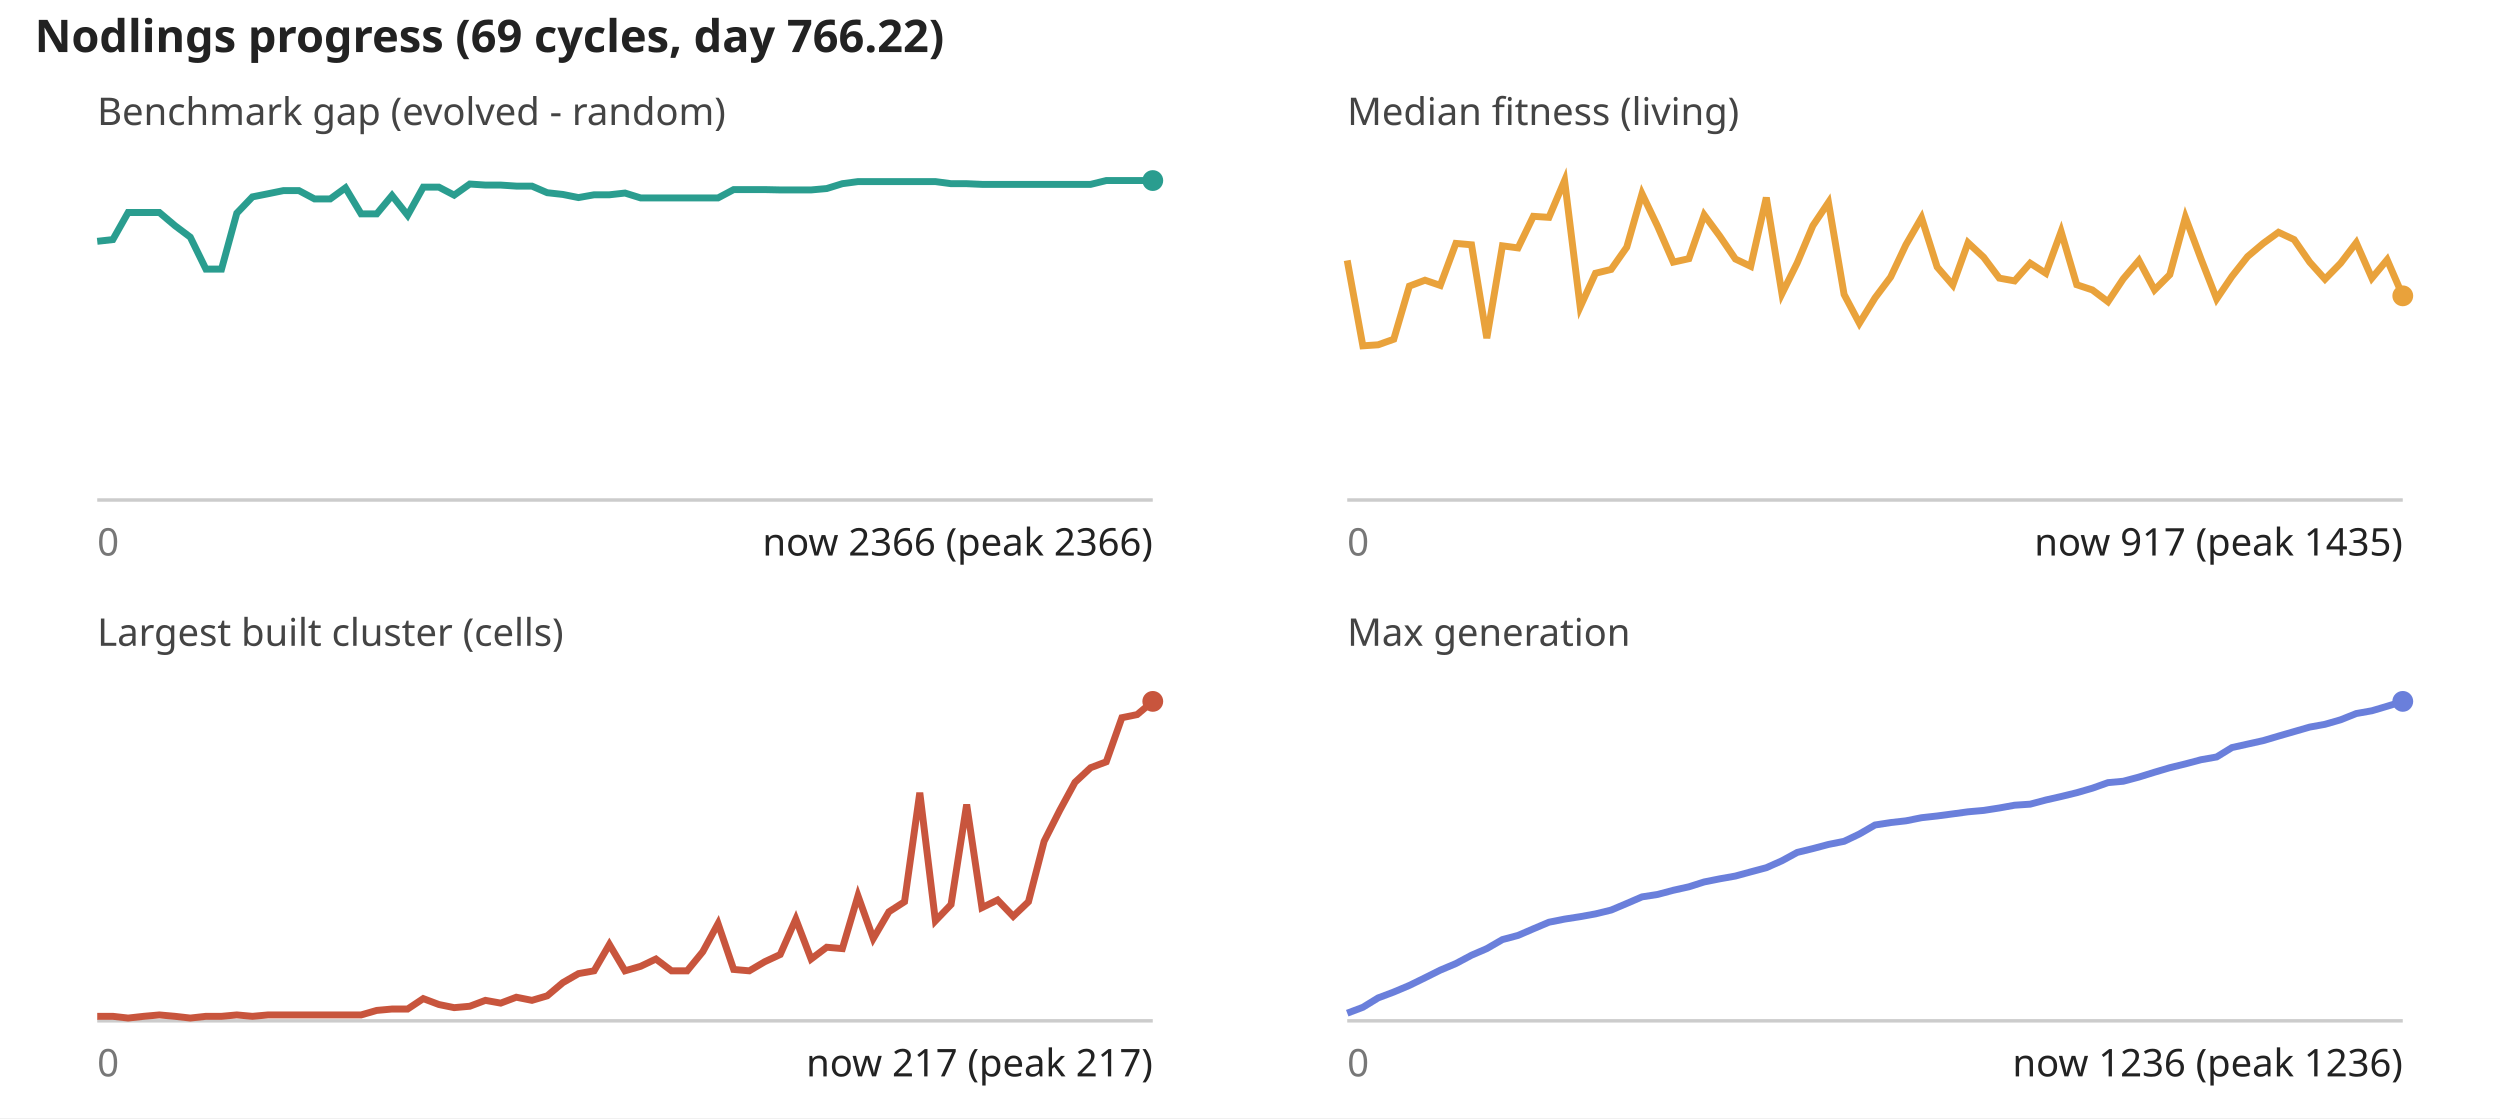
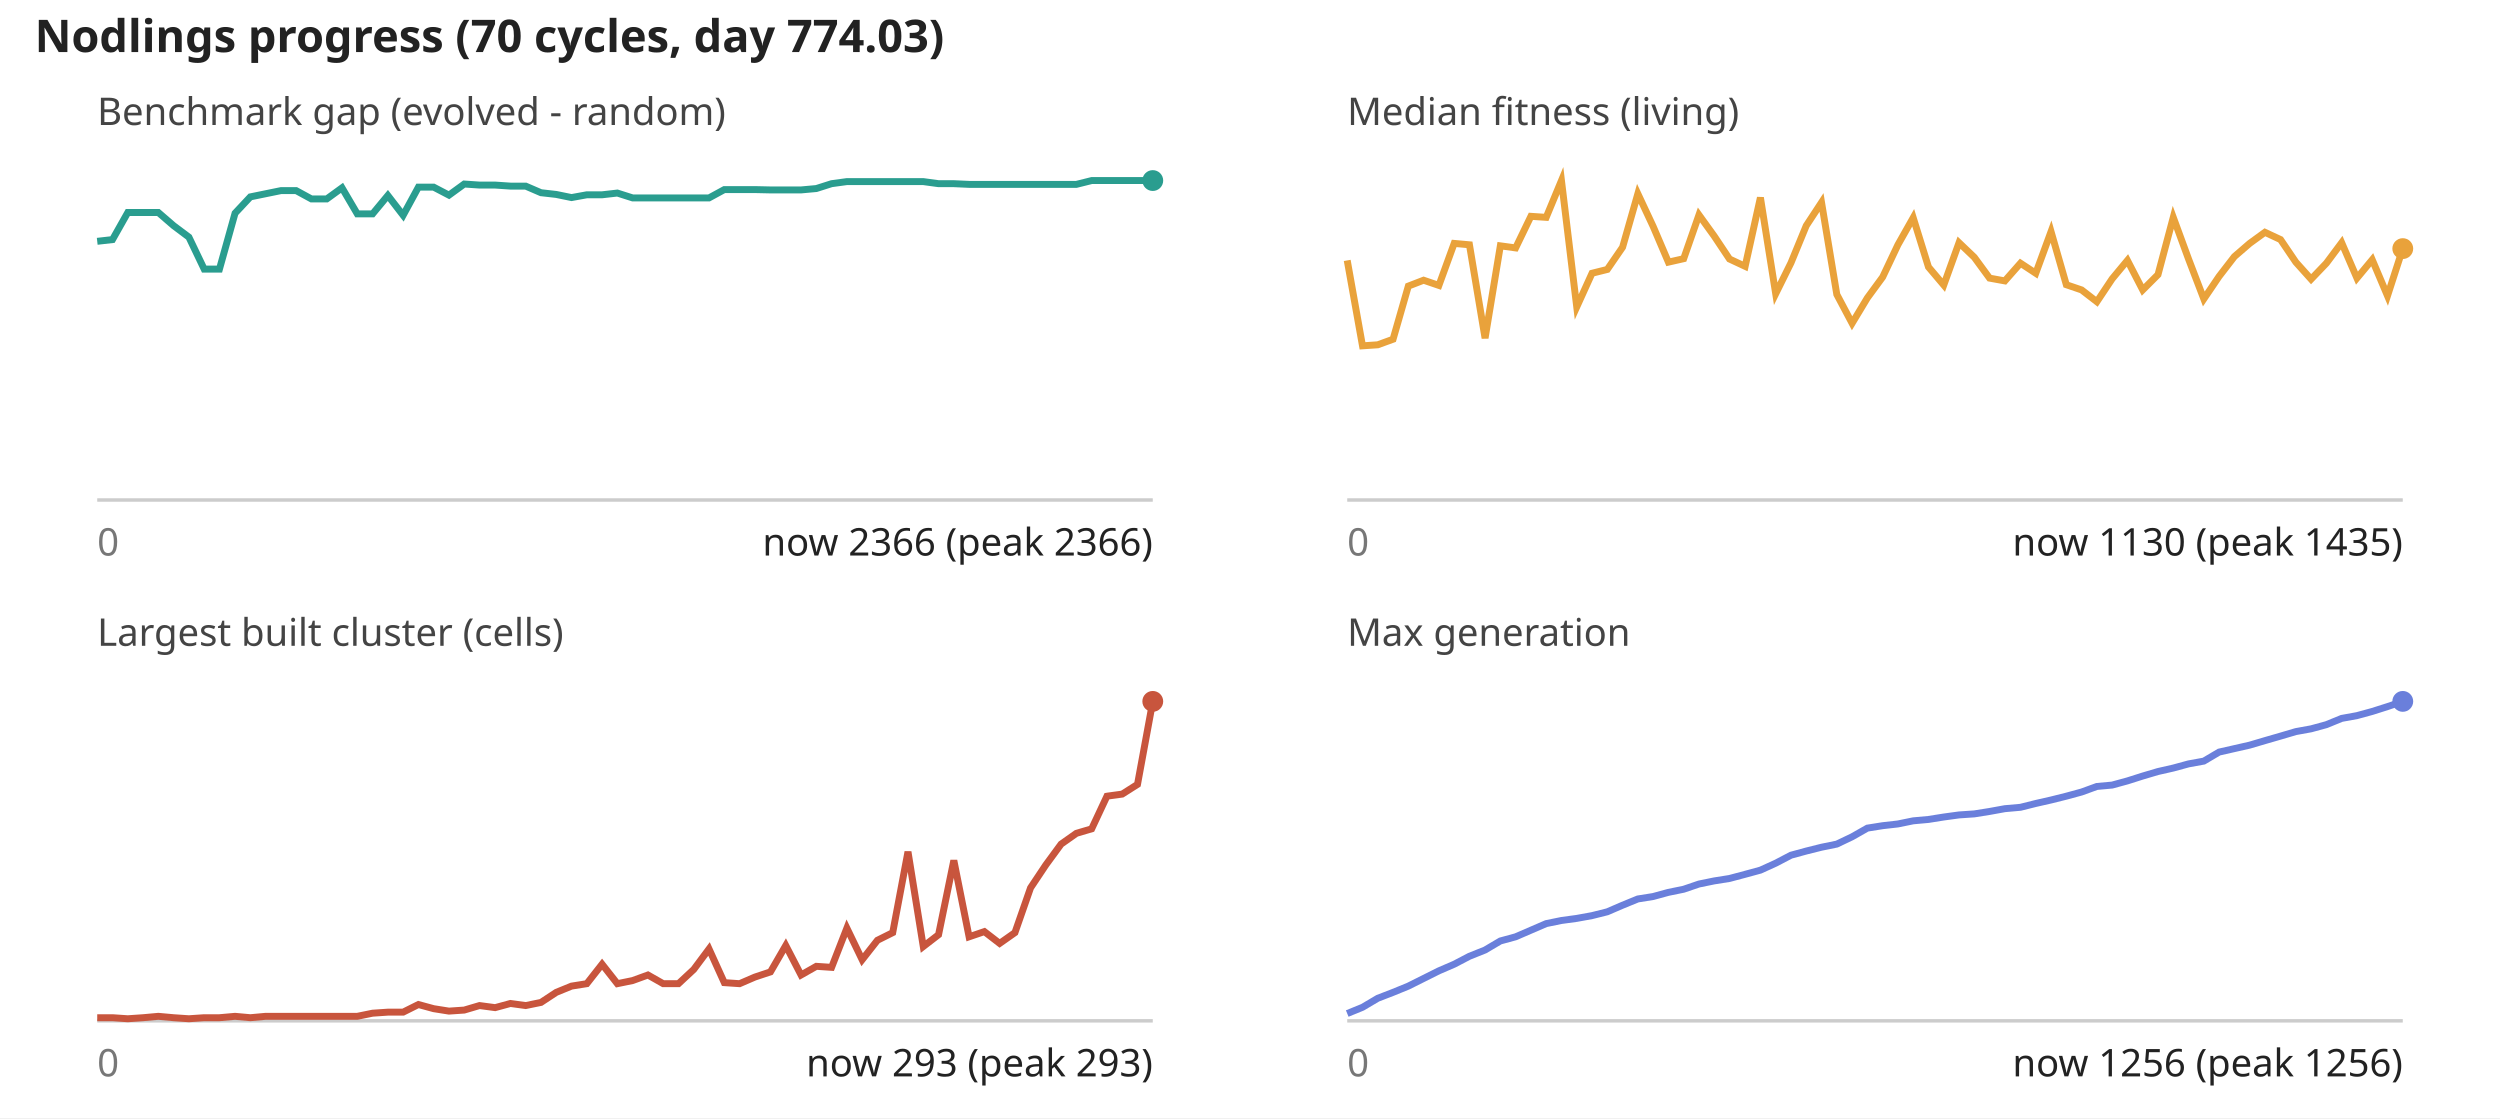
<svg xmlns="http://www.w3.org/2000/svg" viewBox="0 0 720 322" font-family="sans-serif" font-size="11">
  <rect width="100%" height="100%" fill="#fff" />
-   <text x="10" y="15" font-size="13" font-weight="bold" fill="#222">Nodlings progress (69 cycles, day 766.22)</text>
+   <text x="10" y="15" font-size="13" font-weight="bold" fill="#222">Nodlings progress (70 cycles, day 774.03)</text>
  <text x="28" y="36" fill="#444">Benchmark gap (evolved - random)</text>
  <line x1="28" y1="144" x2="332" y2="144" stroke="#ccc" />
-   <polyline fill="none" stroke="#2a9d8f" stroke-width="2" points="28.0,69.5 32.5,69.0 36.9,61.2 41.4,61.2 45.9,61.2 50.4,65.0 54.8,68.3 59.3,77.5 63.8,77.5 68.2,61.4 72.7,56.7 77.2,55.8 81.6,54.9 86.1,54.9 90.6,57.3 95.1,57.3 99.5,54.1 104.0,61.6 108.5,61.6 112.9,56.3 117.4,62.0 121.9,53.9 126.4,53.9 130.8,56.2 135.3,53.0 139.8,53.3 144.2,53.3 148.7,53.6 153.2,53.6 157.6,55.5 162.1,56.0 166.6,56.9 171.1,56.1 175.5,56.1 180.0,55.6 184.5,57.0 188.9,57.0 193.4,57.0 197.9,57.0 202.4,57.0 206.8,57.0 211.3,54.6 215.8,54.6 220.2,54.6 224.7,54.7 229.2,54.7 233.6,54.7 238.1,54.3 242.6,52.9 247.1,52.3 251.5,52.3 256.0,52.3 260.5,52.3 264.9,52.3 269.4,52.3 273.9,52.9 278.4,52.9 282.8,53.1 287.3,53.1 291.8,53.1 296.2,53.1 300.7,53.1 305.2,53.1 309.6,53.1 314.1,53.1 318.6,52.0 323.1,52.0 327.5,52.0 332.0,52.0" />
+   <polyline fill="none" stroke="#2a9d8f" stroke-width="2" points="28.0,69.5 32.4,69.0 36.8,61.2 41.2,61.2 45.6,61.2 50.0,65.0 54.4,68.3 58.8,77.5 63.2,77.5 67.7,61.4 72.1,56.7 76.5,55.8 80.9,54.9 85.3,54.9 89.7,57.3 94.1,57.3 98.5,54.1 102.9,61.6 107.3,61.6 111.7,56.3 116.1,62.0 120.5,53.9 124.9,53.9 129.3,56.2 133.7,53.0 138.1,53.3 142.6,53.3 147.0,53.6 151.4,53.6 155.8,55.5 160.2,56.0 164.6,56.9 169.0,56.1 173.4,56.1 177.8,55.6 182.2,57.0 186.6,57.0 191.0,57.0 195.4,57.0 199.8,57.0 204.2,57.0 208.6,54.6 213.0,54.6 217.4,54.6 221.9,54.7 226.3,54.7 230.7,54.7 235.1,54.3 239.5,52.9 243.9,52.3 248.3,52.3 252.7,52.3 257.1,52.3 261.5,52.3 265.9,52.3 270.3,52.9 274.7,52.9 279.1,53.1 283.5,53.1 287.9,53.1 292.3,53.1 296.8,53.1 301.2,53.1 305.6,53.1 310.0,53.1 314.4,52.0 318.8,52.0 323.2,52.0 327.6,52.0 332.0,52.0" />
  <circle cx="332.0" cy="52.0" r="3" fill="#2a9d8f" />
  <text x="28" y="160" fill="#777">0</text>
  <text x="332" y="160" text-anchor="end" fill="#222">now 2366 (peak 2366)</text>
  <text x="388" y="36" fill="#444">Median fitness (living)</text>
  <line x1="388" y1="144" x2="692" y2="144" stroke="#ccc" />
-   <polyline fill="none" stroke="#e9a23b" stroke-width="2" points="388.0,75.0 392.5,99.6 396.9,99.3 401.4,97.7 405.9,82.4 410.4,80.7 414.8,82.2 419.3,70.1 423.8,70.5 428.2,97.4 432.7,70.8 437.2,71.4 441.6,62.3 446.1,62.6 450.6,52.0 455.1,88.4 459.5,78.7 464.0,77.6 468.5,71.2 472.9,55.8 477.4,65.2 481.9,75.5 486.4,74.5 490.8,61.9 495.3,68.0 499.8,74.6 504.2,76.7 508.7,56.9 513.2,84.6 517.6,75.7 522.1,65.0 526.6,58.3 531.1,84.8 535.5,93.1 540.0,85.8 544.5,79.8 548.9,70.5 553.4,62.7 557.9,76.9 562.4,82.1 566.8,69.9 571.3,74.1 575.8,80.1 580.2,80.9 584.7,75.8 589.2,78.7 593.6,66.7 598.1,82.0 602.6,83.5 607.1,86.9 611.5,80.3 616.0,75.0 620.5,83.5 624.9,79.1 629.4,62.6 633.9,74.6 638.4,86.1 642.8,79.6 647.3,73.9 651.8,70.1 656.2,66.9 660.7,69.0 665.2,75.5 669.6,80.4 674.1,75.8 678.6,69.9 683.1,80.1 687.5,74.8 692.0,85.2" />
-   <circle cx="692.0" cy="85.2" r="3" fill="#e9a23b" />
+   <polyline fill="none" stroke="#e9a23b" stroke-width="2" points="388.0,75.0 392.4,99.6 396.8,99.3 401.2,97.7 405.6,82.4 410.0,80.7 414.4,82.2 418.8,70.1 423.2,70.5 427.7,97.4 432.1,70.8 436.5,71.4 440.9,62.3 445.3,62.6 449.7,52.0 454.1,88.4 458.5,78.7 462.9,77.6 467.3,71.2 471.7,55.8 476.1,65.2 480.5,75.5 484.9,74.5 489.3,61.9 493.7,68.0 498.1,74.6 502.6,76.7 507.0,56.9 511.4,84.6 515.8,75.7 520.2,65.0 524.6,58.3 529.0,84.8 533.4,93.1 537.8,85.8 542.2,79.8 546.6,70.5 551.0,62.7 555.4,76.9 559.8,82.1 564.2,69.9 568.6,74.1 573.0,80.1 577.4,80.9 581.9,75.8 586.3,78.7 590.7,66.7 595.1,82.0 599.5,83.5 603.9,86.9 608.3,80.3 612.7,75.0 617.1,83.5 621.5,79.1 625.9,62.6 630.3,74.6 634.7,86.1 639.1,79.6 643.5,73.9 647.9,70.1 652.3,66.9 656.8,69.0 661.2,75.5 665.6,80.4 670.0,75.8 674.4,69.9 678.8,80.1 683.2,74.8 687.6,85.2 692.0,71.6" />
+   <circle cx="692.0" cy="71.6" r="3" fill="#e9a23b" />
  <text x="388" y="160" fill="#777">0</text>
-   <text x="692" y="160" text-anchor="end" fill="#222">now 917 (peak 1435)</text>
+   <text x="692" y="160" text-anchor="end" fill="#222">now 1130 (peak 1435)</text>
  <text x="28" y="186" fill="#444">Largest built cluster (cells)</text>
  <line x1="28" y1="294" x2="332" y2="294" stroke="#ccc" />
-   <polyline fill="none" stroke="#c8553d" stroke-width="2" points="28.0,292.7 32.5,292.7 36.9,293.2 41.4,292.7 45.9,292.3 50.4,292.7 54.8,293.2 59.3,292.7 63.8,292.7 68.2,292.3 72.7,292.7 77.2,292.3 81.6,292.3 86.1,292.3 90.6,292.3 95.1,292.3 99.5,292.3 104.0,292.3 108.5,291.0 112.9,290.6 117.4,290.6 121.9,287.6 126.4,289.3 130.8,290.2 135.3,289.8 139.8,288.1 144.2,288.9 148.7,287.2 153.2,288.1 157.6,286.8 162.1,283.0 166.6,280.4 171.1,279.6 175.5,272.0 180.0,279.6 184.5,278.3 188.9,276.2 193.4,279.6 197.9,279.6 202.4,274.1 206.8,266.0 211.3,279.2 215.8,279.6 220.2,277.0 224.7,274.9 229.2,264.7 233.6,276.2 238.1,272.8 242.6,273.2 247.1,258.0 251.5,270.3 256.0,262.6 260.5,259.7 264.9,228.3 269.4,265.2 273.9,260.5 278.4,231.7 282.8,261.4 287.3,259.2 291.8,263.9 296.2,259.7 300.7,242.3 305.2,233.4 309.6,225.3 314.1,221.1 318.6,219.4 323.1,206.7 327.5,205.8 332.0,202.0" />
+   <polyline fill="none" stroke="#c8553d" stroke-width="2" points="28.0,293.1 32.4,293.1 36.8,293.4 41.2,293.1 45.6,292.7 50.0,293.1 54.4,293.4 58.8,293.1 63.2,293.1 67.7,292.7 72.1,293.1 76.5,292.7 80.9,292.7 85.3,292.7 89.7,292.7 94.1,292.7 98.5,292.7 102.9,292.7 107.3,291.8 111.7,291.5 116.1,291.5 120.5,289.3 124.9,290.5 129.3,291.2 133.7,290.9 138.1,289.6 142.6,290.2 147.0,289.0 151.4,289.6 155.8,288.7 160.2,285.8 164.6,284.0 169.0,283.3 173.4,277.7 177.8,283.3 182.2,282.4 186.6,280.8 191.0,283.3 195.4,283.3 199.8,279.2 204.2,273.3 208.6,283.0 213.0,283.3 217.4,281.4 221.9,279.9 226.3,272.3 230.7,280.8 235.1,278.3 239.5,278.6 243.9,267.3 248.3,276.4 252.7,270.8 257.1,268.6 261.5,245.3 265.9,272.6 270.3,269.2 274.7,247.8 279.1,269.8 283.5,268.3 287.9,271.7 292.3,268.6 296.8,255.7 301.2,249.1 305.6,243.1 310.0,240.0 314.4,238.7 318.8,229.3 323.2,228.7 327.6,225.9 332.0,202.0" />
  <circle cx="332.0" cy="202.0" r="3" fill="#c8553d" />
  <text x="28" y="310" fill="#777">0</text>
-   <text x="332" y="310" text-anchor="end" fill="#222">now 217 (peak 217)</text>
+   <text x="332" y="310" text-anchor="end" fill="#222">now 293 (peak 293)</text>
  <text x="388" y="186" fill="#444">Max generation</text>
  <line x1="388" y1="294" x2="692" y2="294" stroke="#ccc" />
-   <polyline fill="none" stroke="#6a7fdb" stroke-width="2" points="388.0,291.8 392.5,290.1 396.9,287.4 401.4,285.7 405.9,283.8 410.4,281.6 414.8,279.4 419.3,277.5 423.8,275.1 428.2,273.2 432.7,270.6 437.2,269.4 441.6,267.5 446.1,265.6 450.6,264.7 455.1,264.0 459.5,263.2 464.0,262.1 468.5,260.2 472.9,258.3 477.4,257.6 481.9,256.4 486.4,255.4 490.8,254.0 495.3,253.1 499.8,252.3 504.2,251.1 508.7,249.9 513.2,247.9 517.6,245.5 522.1,244.4 526.6,243.2 531.1,242.3 535.5,240.2 540.0,237.6 544.5,236.9 548.9,236.4 553.4,235.5 557.9,235.0 562.4,234.4 566.8,233.8 571.3,233.4 575.8,232.7 580.2,231.9 584.7,231.6 589.2,230.4 593.6,229.4 598.1,228.3 602.6,227.0 607.1,225.4 611.5,225.0 616.0,223.8 620.5,222.4 624.9,221.1 629.4,220.0 633.9,218.8 638.4,218.0 642.8,215.3 647.3,214.3 651.8,213.3 656.2,212.0 660.7,210.7 665.2,209.4 669.6,208.6 674.1,207.3 678.6,205.5 683.1,204.7 687.5,203.4 692.0,202.0" />
+   <polyline fill="none" stroke="#6a7fdb" stroke-width="2" points="388.0,291.9 392.4,290.1 396.8,287.5 401.2,285.8 405.6,284.0 410.0,281.8 414.4,279.6 418.8,277.7 423.2,275.4 427.7,273.6 432.1,271.0 436.5,269.8 440.9,267.9 445.3,266.0 449.7,265.1 454.1,264.5 458.5,263.7 462.9,262.6 467.3,260.7 471.7,258.9 476.1,258.2 480.5,257.0 484.9,256.1 489.3,254.6 493.7,253.7 498.1,253.0 502.6,251.8 507.0,250.6 511.4,248.6 515.8,246.3 520.2,245.1 524.6,244.0 529.0,243.1 533.4,241.0 537.8,238.5 542.2,237.8 546.6,237.3 551.0,236.4 555.4,236.0 559.8,235.3 564.2,234.7 568.6,234.4 573.0,233.7 577.4,232.9 581.9,232.5 586.3,231.4 590.7,230.4 595.1,229.3 599.5,228.1 603.9,226.5 608.3,226.1 612.7,224.9 617.1,223.5 621.5,222.2 625.9,221.2 630.3,220.0 634.7,219.2 639.1,216.6 643.5,215.6 647.9,214.6 652.3,213.3 656.8,212.0 661.2,210.7 665.6,209.9 670.0,208.7 674.4,206.9 678.8,206.1 683.2,204.9 687.6,203.5 692.0,202.0" />
  <circle cx="692.0" cy="202.0" r="3" fill="#6a7fdb" />
  <text x="388" y="310" fill="#777">0</text>
-   <text x="692" y="310" text-anchor="end" fill="#222">now 1236 (peak 1236)</text>
+   <text x="692" y="310" text-anchor="end" fill="#222">now 1256 (peak 1256)</text>
</svg>
